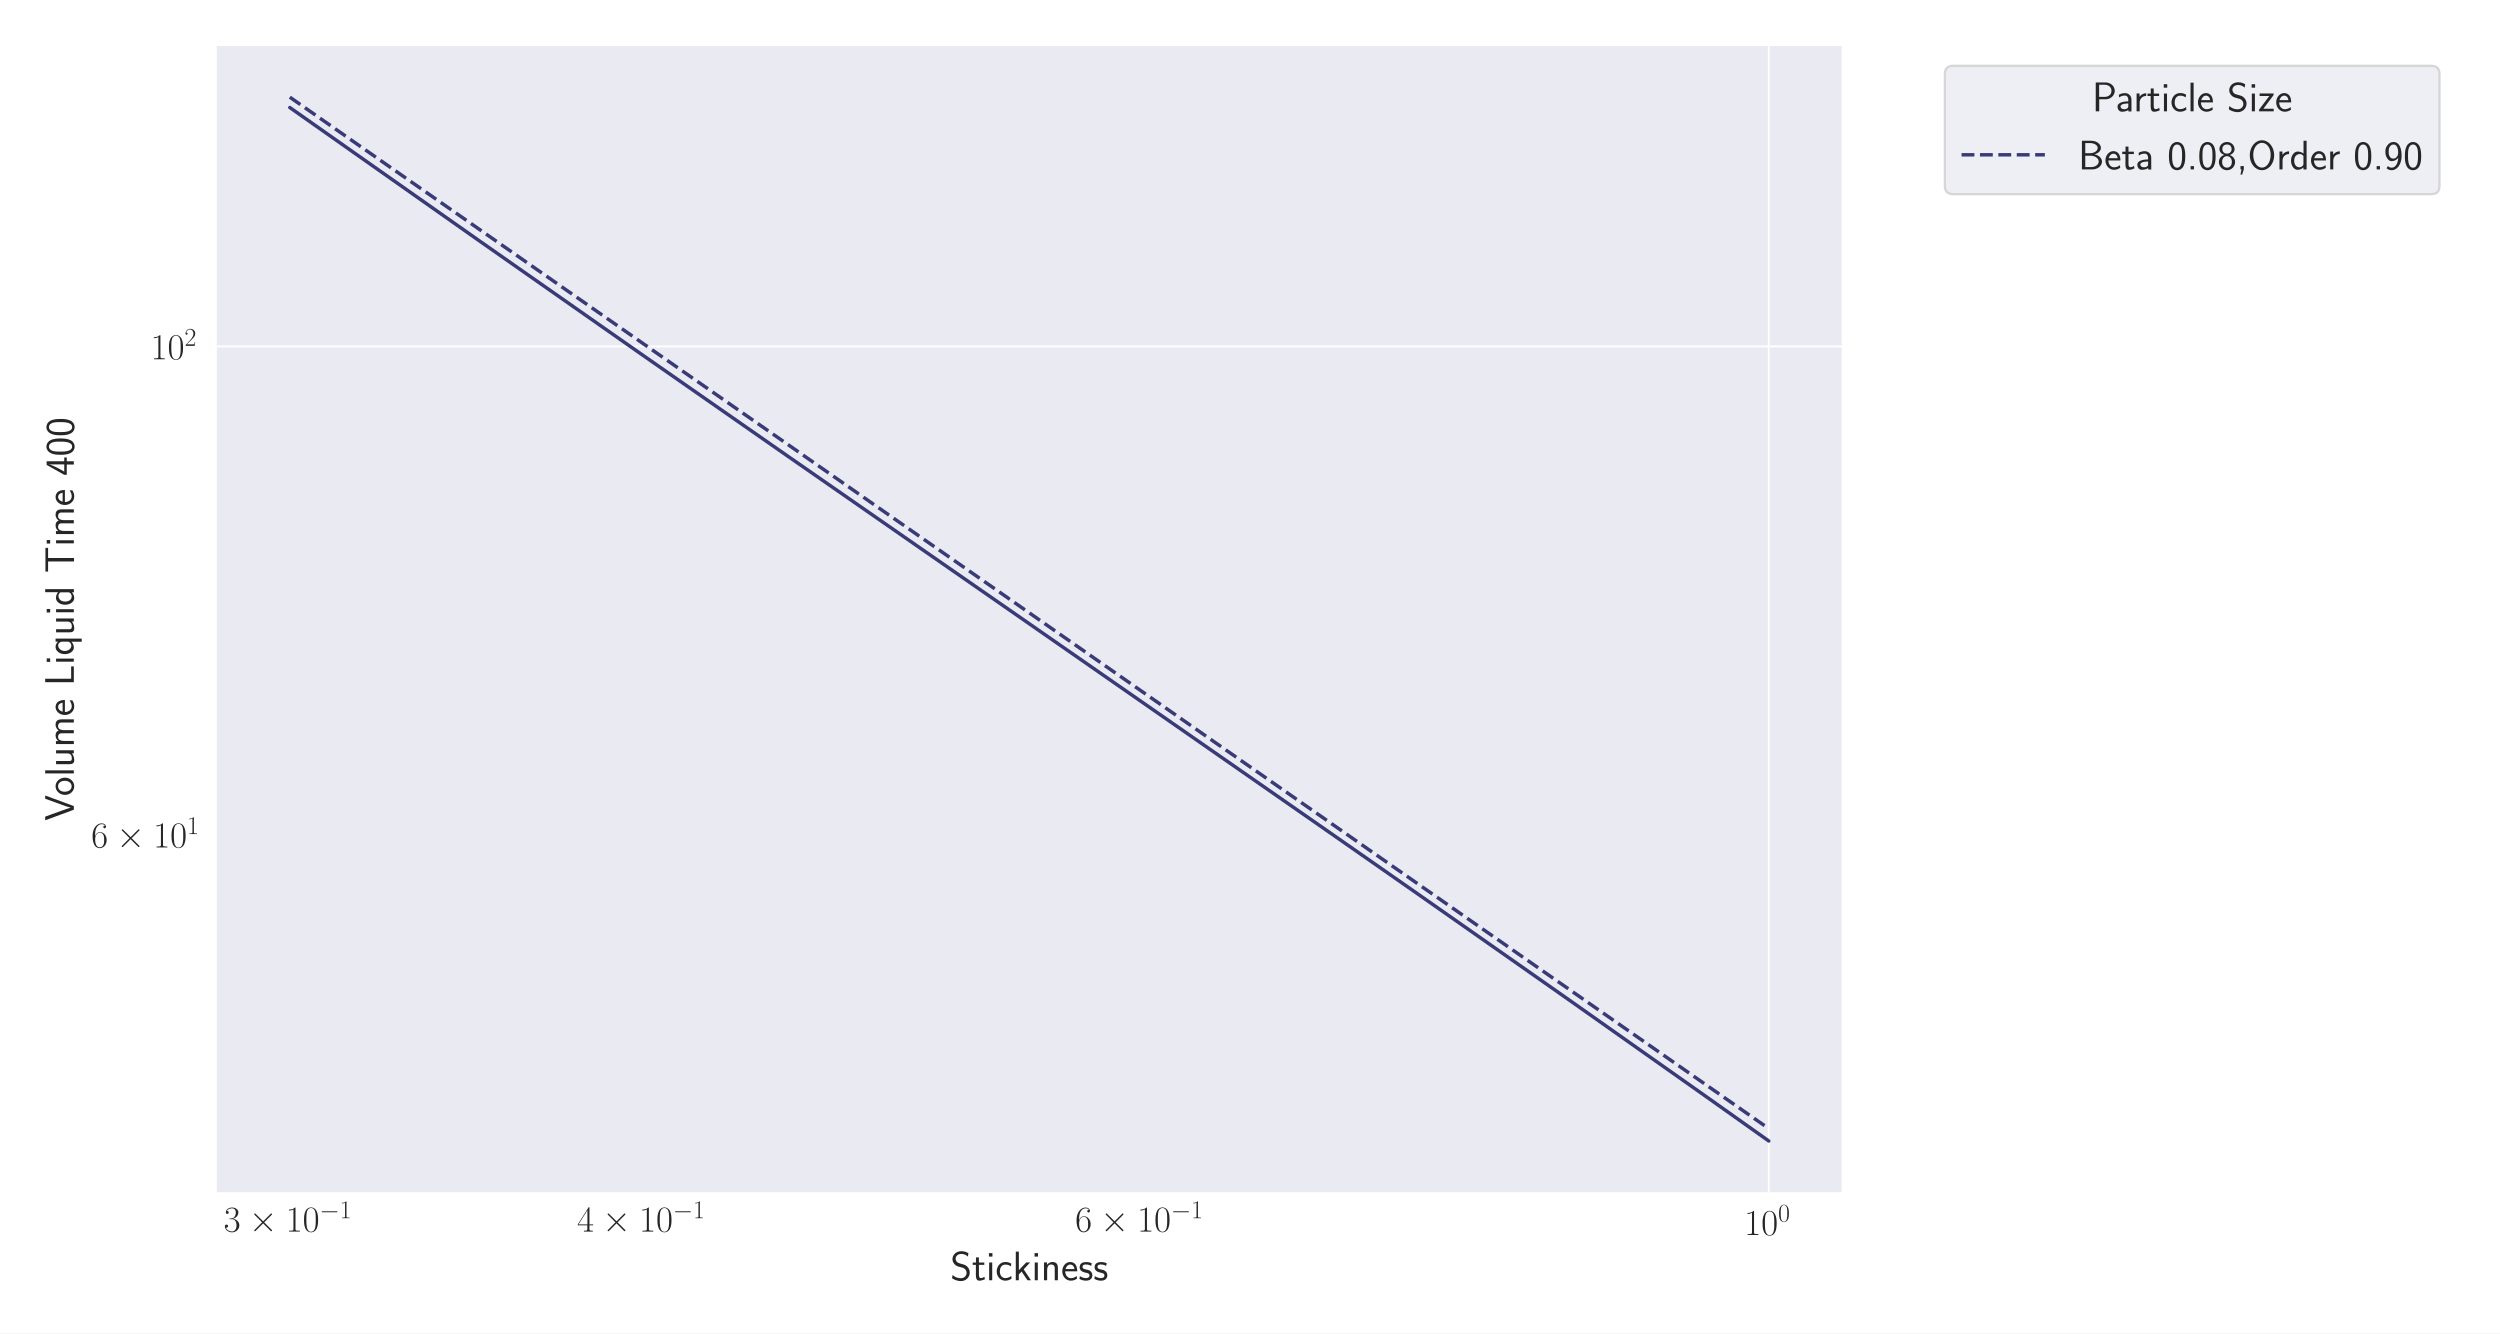
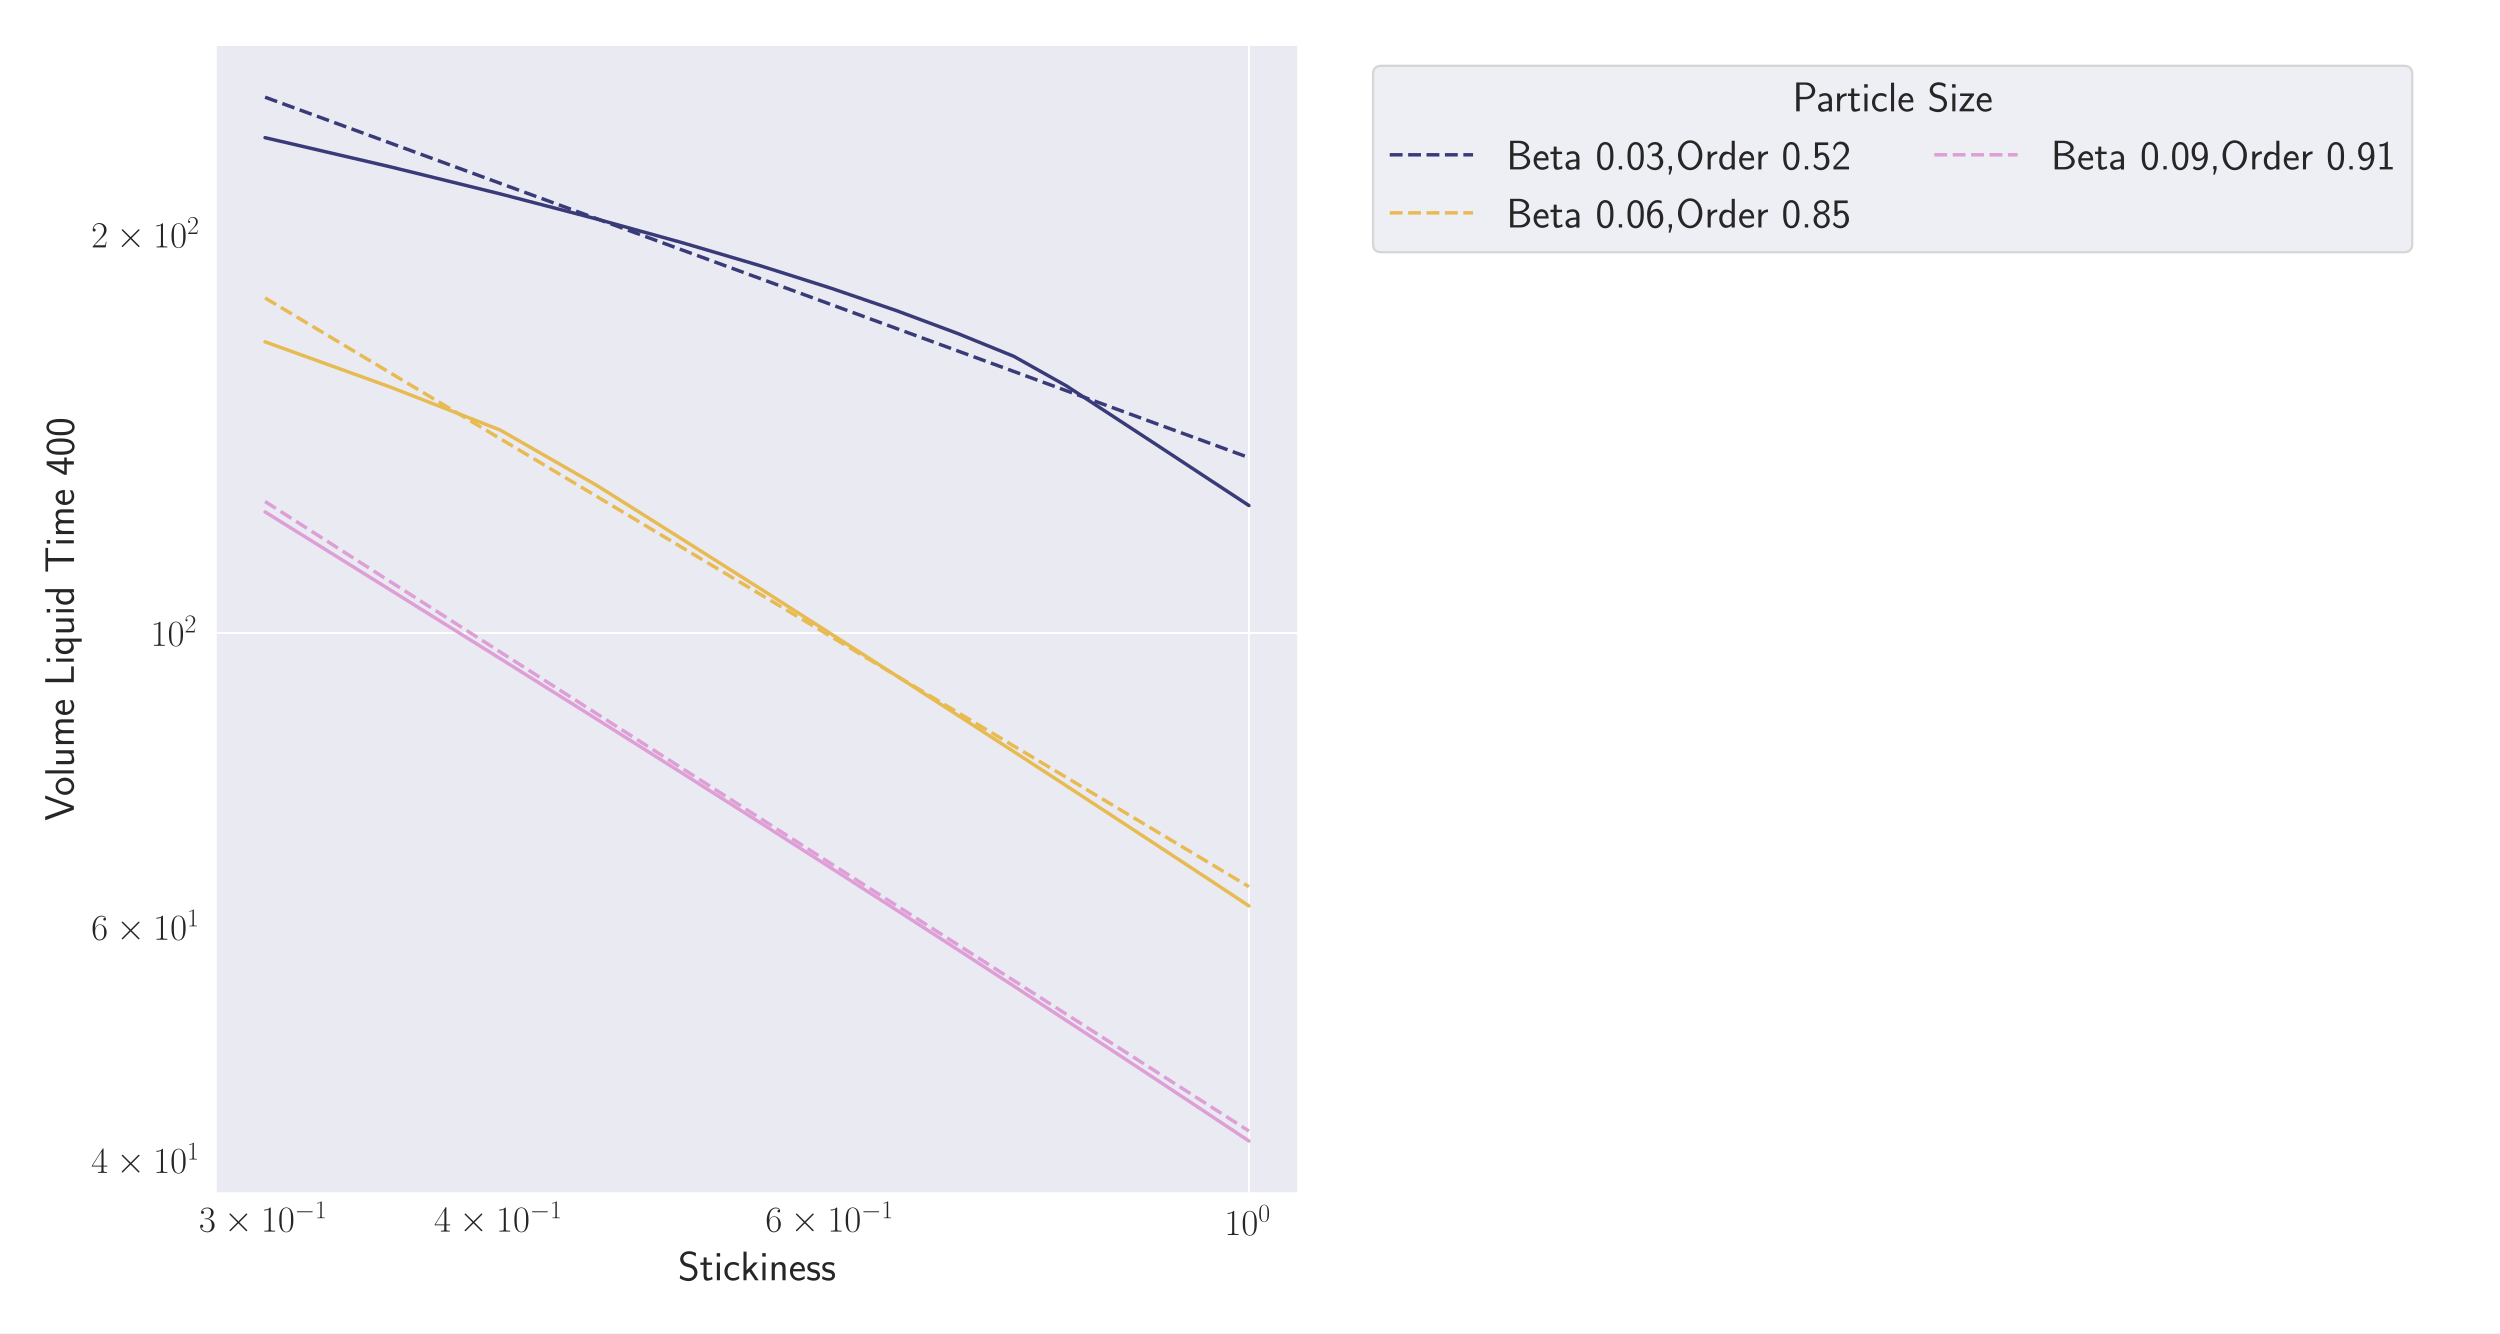
<svg xmlns="http://www.w3.org/2000/svg" xmlns:xlink="http://www.w3.org/1999/xlink" width="1080pt" height="576pt" viewBox="0 0 1080 576" version="1.1">
  <defs>
    <style type="text/css">*{stroke-linejoin: round; stroke-linecap: butt}</style>
  </defs>
  <g id="figure_1">
    <g id="patch_1">
      <path d="M 0 576  L 1080 576  L 1080 0  L 0 0  z " style="fill: #ffffff" />
    </g>
    <g id="axes_1">
      <g id="patch_2">
-         <path d="M 93.255 515.45  L 796.048 515.45  L 796.048 19.44  L 93.255 19.44  z " style="fill: #eaeaf2" />
+         <path d="M 93.255 515.45  L 560.786 515.45  L 560.786 19.44  L 93.255 19.44  z " style="fill: #eaeaf2" />
      </g>
      <g id="matplotlib.axis_1">
        <g id="xtick_1">
          <g id="line2d_1">
-             <path d="M 764.103 515.45  L 764.103 19.44  " clip-path="url(#p95e3725c79)" style="fill: none; stroke: #ffffff; stroke-width: 0.8; stroke-linecap: round" />
+             <path d="M 539.535 515.45  L 539.535 19.44  " clip-path="url(#pb1257627fe)" style="fill: none; stroke: #ffffff; stroke-width: 0.8; stroke-linecap: round" />
          </g>
          <g id="text_1">
-             <g style="fill: #262626" transform="translate(753.5095 533.5192) scale(0.16 -0.16)">
+             <g style="fill: #262626" transform="translate(528.9414 533.5192) scale(0.16 -0.16)">
              <defs>
                <path id="CMR17-31" d="M 1702 4058  C 1702 4192 1696 4192 1606 4192  C 1357 3916 979 3827 621 3827  C 602 3827 570 3827 563 3808  C 557 3795 557 3782 557 3648  C 755 3648 1088 3686 1344 3839  L 1344 461  C 1344 236 1331 160 781 160  L 589 160  L 589 0  C 896 0 1216 0 1523 0  C 1830 0 2150 0 2458 0  L 2458 160  L 2266 160  C 1715 160 1702 230 1702 458  L 1702 4058  z " transform="scale(0.015625)" />
                <path id="CMR17-30" d="M 2688 2025  C 2688 2416 2682 3080 2413 3591  C 2176 4039 1798 4198 1466 4198  C 1158 4198 768 4058 525 3597  C 269 3118 243 2524 243 2025  C 243 1661 250 1106 448 619  C 723 -39 1216 -128 1466 -128  C 1760 -128 2208 -7 2470 600  C 2662 1042 2688 1559 2688 2025  z M 1466 -26  C 1056 -26 813 325 723 812  C 653 1188 653 1738 653 2096  C 653 2588 653 2997 736 3387  C 858 3929 1216 4096 1466 4096  C 1728 4096 2067 3923 2189 3400  C 2272 3036 2278 2607 2278 2096  C 2278 1680 2278 1169 2202 792  C 2067 95 1690 -26 1466 -26  z " transform="scale(0.015625)" />
              </defs>
              <use xlink:href="#CMR17-31" transform="scale(0.996264)" />
              <use xlink:href="#CMR17-30" transform="translate(45.69048 0) scale(0.996264)" />
              <use xlink:href="#CMR17-30" transform="translate(91.38095 36.15364) scale(0.697382)" />
            </g>
          </g>
        </g>
        <g id="xtick_2">
          <g id="text_2">
-             <g style="fill: #262626" transform="translate(96.62401 532.0538) scale(0.16 -0.16)">
+             <g style="fill: #262626" transform="translate(85.93029 532.0538) scale(0.16 -0.16)">
              <defs>
                <path id="CMR17-33" d="M 1414 2157  C 1984 2157 2234 1662 2234 1090  C 2234 320 1824 25 1453 25  C 1114 25 563 194 390 693  C 422 680 454 680 486 680  C 640 680 755 782 755 948  C 755 1133 614 1216 486 1216  C 378 1216 211 1165 211 926  C 211 335 787 -128 1466 -128  C 2176 -128 2720 430 2720 1085  C 2720 1707 2208 2157 1600 2227  C 2086 2328 2554 2756 2554 3329  C 2554 3820 2048 4179 1472 4179  C 890 4179 378 3829 378 3329  C 378 3110 544 3072 627 3072  C 762 3072 877 3155 877 3321  C 877 3486 762 3569 627 3569  C 602 3569 570 3569 544 3557  C 730 3959 1235 4032 1459 4032  C 1683 4032 2106 3925 2106 3320  C 2106 3143 2080 2828 1862 2550  C 1670 2304 1453 2304 1242 2284  C 1210 2284 1062 2269 1037 2269  C 992 2263 966 2257 966 2208  C 966 2163 973 2157 1101 2157  L 1414 2157  z " transform="scale(0.015625)" />
                <path id="CMSY10-2" d="M 2490 1785  L 1210 3059  C 1133 3136 1120 3148 1069 3148  C 1005 3148 941 3091 941 3020  C 941 2976 954 2963 1024 2892  L 2304 1606  L 1024 320  C 954 249 941 236 941 192  C 941 121 1005 64 1069 64  C 1120 64 1133 76 1210 153  L 2483 1427  L 3808 102  C 3821 96 3866 64 3904 64  C 3981 64 4032 121 4032 192  C 4032 204 4032 230 4013 262  C 4006 275 2989 1280 2669 1606  L 3840 2777  C 3872 2816 3968 2899 4000 2937  C 4006 2950 4032 2976 4032 3020  C 4032 3091 3981 3148 3904 3148  C 3853 3148 3827 3123 3757 3052  L 2490 1785  z " transform="scale(0.015625)" />
                <path id="CMSY10-0" d="M 4218 1472  C 4326 1472 4442 1472 4442 1600  C 4442 1728 4326 1728 4218 1728  L 755 1728  C 646 1728 531 1728 531 1600  C 531 1472 646 1472 755 1472  L 4218 1472  z " transform="scale(0.015625)" />
              </defs>
              <use xlink:href="#CMR17-33" transform="scale(0.996264)" />
              <use xlink:href="#CMSY10-2" transform="translate(67.82968 0) scale(0.996264)" />
              <use xlink:href="#CMR17-31" transform="translate(167.4564 0) scale(0.996264)" />
              <use xlink:href="#CMR17-30" transform="translate(213.1468 0) scale(0.996264)" />
              <use xlink:href="#CMSY10-0" transform="translate(258.8373 36.15364) scale(0.697382)" />
              <use xlink:href="#CMR17-31" transform="translate(313.0783 36.15364) scale(0.697382)" />
            </g>
          </g>
        </g>
        <g id="xtick_3">
          <g id="text_3">
-             <g style="fill: #262626" transform="translate(249.286 532.0538) scale(0.16 -0.16)">
+             <g style="fill: #262626" transform="translate(187.4883 532.0538) scale(0.16 -0.16)">
              <defs>
                <path id="CMR17-34" d="M 2150 4122  C 2150 4256 2144 4256 2029 4256  L 128 1254  L 128 1088  L 1779 1088  L 1779 457  C 1779 224 1766 160 1318 160  L 1197 160  L 1197 0  C 1402 0 1747 0 1965 0  C 2182 0 2528 0 2733 0  L 2733 160  L 2611 160  C 2163 160 2150 224 2150 457  L 2150 1088  L 2803 1088  L 2803 1254  L 2150 1254  L 2150 4122  z M 1798 3703  L 1798 1254  L 256 1254  L 1798 3703  z " transform="scale(0.015625)" />
              </defs>
              <use xlink:href="#CMR17-34" transform="scale(0.996264)" />
              <use xlink:href="#CMSY10-2" transform="translate(67.82968 0) scale(0.996264)" />
              <use xlink:href="#CMR17-31" transform="translate(167.4564 0) scale(0.996264)" />
              <use xlink:href="#CMR17-30" transform="translate(213.1468 0) scale(0.996264)" />
              <use xlink:href="#CMSY10-0" transform="translate(258.8373 36.15364) scale(0.697382)" />
              <use xlink:href="#CMR17-31" transform="translate(313.0783 36.15364) scale(0.697382)" />
            </g>
          </g>
        </g>
        <g id="xtick_4" />
        <g id="xtick_5">
          <g id="text_4">
-             <g style="fill: #262626" transform="translate(464.4511 532.0538) scale(0.16 -0.16)">
+             <g style="fill: #262626" transform="translate(330.6263 532.0538) scale(0.16 -0.16)">
              <defs>
                <path id="CMR17-36" d="M 678 2176  C 678 3690 1395 4032 1811 4032  C 1946 4032 2272 4009 2400 3776  C 2298 3776 2106 3776 2106 3553  C 2106 3381 2246 3323 2336 3323  C 2394 3323 2566 3348 2566 3560  C 2566 3954 2246 4179 1805 4179  C 1043 4179 243 3390 243 1984  C 243 253 966 -128 1478 -128  C 2099 -128 2688 427 2688 1283  C 2688 2081 2170 2662 1517 2662  C 1126 2662 838 2407 678 1960  L 678 2176  z M 1478 25  C 691 25 691 1200 691 1436  C 691 1896 909 2560 1504 2560  C 1613 2560 1926 2560 2138 2120  C 2253 1870 2253 1609 2253 1289  C 2253 944 2253 690 2118 434  C 1978 171 1773 25 1478 25  z " transform="scale(0.015625)" />
              </defs>
              <use xlink:href="#CMR17-36" transform="scale(0.996264)" />
              <use xlink:href="#CMSY10-2" transform="translate(67.82968 0) scale(0.996264)" />
              <use xlink:href="#CMR17-31" transform="translate(167.4564 0) scale(0.996264)" />
              <use xlink:href="#CMR17-30" transform="translate(213.1468 0) scale(0.996264)" />
              <use xlink:href="#CMSY10-0" transform="translate(258.8373 36.15364) scale(0.697382)" />
              <use xlink:href="#CMR17-31" transform="translate(313.0783 36.15364) scale(0.697382)" />
            </g>
          </g>
        </g>
        <g id="xtick_6" />
        <g id="xtick_7" />
        <g id="xtick_8" />
        <g id="text_5">
-           <g style="fill: #262626" transform="translate(410.5277 553.0719) scale(0.18 -0.18)">
+           <g style="fill: #262626" transform="translate(292.8968 553.0719) scale(0.18 -0.18)">
            <defs>
              <path id="CMSS17-53" d="M 2797 4169  C 2515 4334 2208 4480 1690 4480  C 864 4480 333 3879 333 3266  C 333 3025 403 2753 653 2475  C 902 2196 1184 2121 1542 2033  C 1690 1994 1939 1924 1984 1906  C 2342 1767 2515 1444 2515 1140  C 2515 742 2202 318 1645 318  C 1453 318 890 318 358 819  L 269 318  C 794 -64 1363 -128 1651 -128  C 2438 -128 3002 488 3002 1186  C 3002 1440 2925 1763 2656 2061  C 2394 2347 2163 2410 1638 2549  C 1338 2626 1146 2677 986 2873  C 877 3013 819 3146 819 3317  C 819 3673 1126 4060 1690 4060  C 1971 4060 2336 4002 2707 3660  L 2797 4169  z " transform="scale(0.015625)" />
              <path id="CMSS17-74" d="M 1069 2368  L 1901 2368  L 1901 2737  L 1069 2737  L 1069 3520  L 614 3520  L 614 2737  L 109 2737  L 109 2368  L 602 2368  L 602 749  C 602 384 685 -64 1107 -64  C 1427 -64 1722 25 2003 172  L 1901 548  C 1747 414 1562 337 1363 337  C 1082 337 1069 696 1069 856  L 1069 2368  z " transform="scale(0.015625)" />
              <path id="CMSS17-69" d="M 979 4183  L 442 4183  L 442 3648  L 979 3648  L 979 4183  z M 947 2739  L 474 2739  L 474 0  L 947 0  L 947 2739  z " transform="scale(0.015625)" />
              <path id="CMSS17-63" d="M 2464 2541  C 2464 2585 2170 2714 2093 2739  C 1882 2816 1613 2816 1542 2816  C 710 2816 211 2093 211 1363  C 211 595 768 -64 1517 -64  C 1946 -64 2253 76 2502 242  L 2464 664  C 2189 453 1869 337 1523 337  C 1024 337 698 774 698 1369  C 698 1831 909 2414 1549 2414  C 1901 2414 2099 2343 2394 2145  L 2464 2541  z " transform="scale(0.015625)" />
              <path id="CMSS17-6b" d="M 1696 1688  L 2688 2739  L 2074 2739  L 954 1554  L 954 4416  L 480 4416  L 480 0  L 947 0  L 947 892  L 1376 1344  L 2278 0  L 2822 0  L 1696 1688  z " transform="scale(0.015625)" />
              <path id="CMSS17-6e" d="M 2618 1877  C 2618 2283 2522 2816 1798 2816  C 1389 2816 1120 2606 941 2389  L 941 2758  L 474 2758  L 474 0  L 960 0  L 960 1559  C 960 1964 1114 2428 1549 2428  C 2112 2428 2131 2048 2131 1829  L 2131 0  L 2618 0  L 2618 1877  z " transform="scale(0.015625)" />
              <path id="CMSS17-65" d="M 2502 1377  C 2502 1590 2490 2003 2285 2345  C 2061 2713 1696 2816 1421 2816  C 755 2816 192 2188 192 1375  C 192 582 774 -64 1510 -64  C 1798 -64 2150 19 2470 248  C 2470 274 2458 414 2451 420  C 2451 433 2432 630 2432 656  C 2125 407 1773 325 1517 325  C 1107 325 666 667 646 1377  L 2502 1377  z M 698 1728  C 781 2084 1062 2421 1421 2421  C 1517 2421 1965 2421 2080 1728  L 698 1728  z " transform="scale(0.015625)" />
              <path id="CMSS17-73" d="M 2061 2627  C 1683 2807 1389 2807 1197 2807  C 742 2807 198 2648 198 2003  C 198 1359 902 1218 1094 1179  C 1389 1122 1715 1058 1715 740  C 1715 337 1254 337 1171 337  C 915 337 563 407 243 638  L 166 210  C 531 0 883 -64 1178 -64  C 1965 -64 2163 416 2163 781  C 2163 1094 1984 1305 1862 1401  C 1651 1568 1574 1587 1050 1696  C 960 1709 646 1779 646 2066  C 646 2432 1050 2432 1139 2432  C 1555 2432 1811 2303 1984 2208  L 2061 2627  z " transform="scale(0.015625)" />
            </defs>
            <use xlink:href="#CMSS17-53" transform="scale(0.996264)" />
            <use xlink:href="#CMSS17-74" transform="translate(52.04852 0) scale(0.996264)" />
            <use xlink:href="#CMSS17-69" transform="translate(85.88008 0) scale(0.996264)" />
            <use xlink:href="#CMSS17-63" transform="translate(108.0608 0) scale(0.996264)" />
            <use xlink:href="#CMSS17-6b" transform="translate(149.6996 0) scale(0.996264)" />
            <use xlink:href="#CMSS17-69" transform="translate(195.3021 0) scale(0.996264)" />
            <use xlink:href="#CMSS17-6e" transform="translate(217.4828 0) scale(0.996264)" />
            <use xlink:href="#CMSS17-65" transform="translate(265.6878 0) scale(0.996264)" />
            <use xlink:href="#CMSS17-73" transform="translate(307.3266 0) scale(0.996264)" />
            <use xlink:href="#CMSS17-73" transform="translate(343.2401 0) scale(0.996264)" />
          </g>
        </g>
      </g>
      <g id="matplotlib.axis_2">
        <g id="ytick_1">
          <g id="line2d_2">
-             <path d="M 93.255 149.655  L 796.048 149.655  " clip-path="url(#p95e3725c79)" style="fill: none; stroke: #ffffff; stroke-width: 0.8; stroke-linecap: round" />
+             <path d="M 93.255 273.46  L 560.786 273.46  " clip-path="url(#pb1257627fe)" style="fill: none; stroke: #ffffff; stroke-width: 0.8; stroke-linecap: round" />
          </g>
          <g id="text_6">
-             <g style="fill: #262626" transform="translate(65.06786 155.1901) scale(0.16 -0.16)">
+             <g style="fill: #262626" transform="translate(65.06786 278.9947) scale(0.16 -0.16)">
              <defs>
                <path id="CMR17-32" d="M 2669 989  L 2554 989  C 2490 536 2438 459 2413 420  C 2381 369 1920 369 1830 369  L 602 369  C 832 619 1280 1072 1824 1597  C 2214 1967 2669 2402 2669 3035  C 2669 3790 2067 4224 1395 4224  C 691 4224 262 3604 262 3030  C 262 2780 448 2748 525 2748  C 589 2748 781 2787 781 3010  C 781 3207 614 3264 525 3264  C 486 3264 448 3258 422 3245  C 544 3790 915 4058 1306 4058  C 1862 4058 2227 3617 2227 3035  C 2227 2479 1901 2000 1536 1584  L 262 146  L 262 0  L 2515 0  L 2669 989  z " transform="scale(0.015625)" />
              </defs>
              <use xlink:href="#CMR17-31" transform="scale(0.996264)" />
              <use xlink:href="#CMR17-30" transform="translate(45.69048 0) scale(0.996264)" />
              <use xlink:href="#CMR17-32" transform="translate(91.38095 36.15364) scale(0.697382)" />
            </g>
          </g>
        </g>
-         <g id="ytick_2" />
-         <g id="ytick_3">
+         <g id="ytick_2">
          <g id="text_7">
-             <g style="fill: #262626" transform="translate(39.38136 366.0911) scale(0.16 -0.16)">
+             <g style="fill: #262626" transform="translate(39.38136 506.6884) scale(0.16 -0.16)">
+               <use xlink:href="#CMR17-34" transform="scale(0.996264)" />
+               <use xlink:href="#CMSY10-2" transform="translate(67.82968 0) scale(0.996264)" />
+               <use xlink:href="#CMR17-31" transform="translate(167.4564 0) scale(0.996264)" />
+               <use xlink:href="#CMR17-30" transform="translate(213.1468 0) scale(0.996264)" />
+               <use xlink:href="#CMR17-31" transform="translate(258.8373 36.15364) scale(0.697382)" />
+             </g>
+           </g>
+         </g>
+         <g id="ytick_3" />
+         <g id="ytick_4">
+           <g id="text_8">
+             <g style="fill: #262626" transform="translate(39.38136 405.9621) scale(0.16 -0.16)">
              <use xlink:href="#CMR17-36" transform="scale(0.996264)" />
              <use xlink:href="#CMSY10-2" transform="translate(67.82968 0) scale(0.996264)" />
              <use xlink:href="#CMR17-31" transform="translate(167.4564 0) scale(0.996264)" />
              <use xlink:href="#CMR17-30" transform="translate(213.1468 0) scale(0.996264)" />
              <use xlink:href="#CMR17-31" transform="translate(258.8373 36.15364) scale(0.697382)" />
            </g>
          </g>
        </g>
-         <g id="ytick_4" />
        <g id="ytick_5" />
        <g id="ytick_6" />
-         <g id="text_8">
+         <g id="ytick_7" />
+         <g id="ytick_8">
+           <g id="text_9">
+             <g style="fill: #262626" transform="translate(39.38136 106.8693) scale(0.16 -0.16)">
+               <use xlink:href="#CMR17-32" transform="scale(0.996264)" />
+               <use xlink:href="#CMSY10-2" transform="translate(67.82968 0) scale(0.996264)" />
+               <use xlink:href="#CMR17-31" transform="translate(167.4564 0) scale(0.996264)" />
+               <use xlink:href="#CMR17-30" transform="translate(213.1468 0) scale(0.996264)" />
+               <use xlink:href="#CMR17-32" transform="translate(258.8373 36.15364) scale(0.697382)" />
+             </g>
+           </g>
+         </g>
+         <g id="text_10">
          <g style="fill: #262626" transform="translate(31.8933 354.6064) rotate(-90) scale(0.18 -0.18)">
            <defs>
              <path id="CMSS17-56" d="M 3910 4416  L 3411 4416  L 2304 1362  C 2272 1273 2074 688 2035 484  L 2029 484  C 1978 726 1773 1292 1664 1604  L 922 3672  L 646 4416  L 83 4416  L 1715 0  L 2278 0  L 3910 4416  z " transform="scale(0.015625)" />
              <path id="CMSS17-6f" d="M 2829 1356  C 2829 2176 2221 2816 1504 2816  C 768 2816 173 2157 173 1356  C 173 544 787 -64 1498 -64  C 2227 -64 2829 563 2829 1356  z M 1504 337  C 1050 337 659 709 659 1408  C 659 2151 1114 2427 1498 2427  C 1914 2427 2342 2126 2342 1408  C 2342 683 1926 337 1504 337  z " transform="scale(0.015625)" />
              <path id="CMSS17-6c" d="M 947 4416  L 474 4416  L 474 0  L 947 0  L 947 4416  z " transform="scale(0.015625)" />
              <path id="CMSS17-75" d="M 2618 2739  L 2131 2739  L 2131 972  C 2131 498 1786 306 1421 306  C 998 306 960 447 960 709  L 960 2739  L 474 2739  L 474 678  C 474 179 646 -64 1088 -64  C 1306 -64 1798 -13 2144 306  L 2144 0  L 2618 0  L 2618 2739  z " transform="scale(0.015625)" />
              <path id="CMSS17-6d" d="M 4288 1877  C 4288 2308 4179 2816 3462 2816  C 2982 2816 2694 2516 2566 2331  C 2451 2670 2182 2816 1798 2816  C 1363 2816 1088 2568 941 2389  L 941 2758  L 474 2758  L 474 0  L 960 0  L 960 1559  C 960 1939 1101 2428 1555 2428  C 2138 2428 2138 2016 2138 1829  L 2138 0  L 2624 0  L 2624 1559  C 2624 1939 2765 2428 3219 2428  C 3802 2428 3802 2016 3802 1829  L 3802 0  L 4288 0  L 4288 1877  z " transform="scale(0.015625)" />
              <path id="CMSS17-4c" d="M 1670 414  C 1594 414 1517 414 1440 414  L 1101 414  L 1101 4416  L 563 4416  L 563 0  L 3002 0  L 3002 414  L 1670 414  z " transform="scale(0.015625)" />
              <path id="CMSS17-71" d="M 2611 2816  L 2138 2816  L 2138 2428  C 2112 2460 1818 2816 1318 2816  C 736 2816 211 2228 211 1399  C 211 633 653 -5 1229 -5  C 1498 -5 1837 91 2125 365  L 2125 -1216  L 2611 -1216  L 2611 2816  z M 2138 914  C 2138 832 2138 718 1939 554  C 1888 510 1747 384 1504 384  C 1050 384 698 850 698 1399  C 698 2011 1126 2415 1562 2415  C 1926 2415 2138 2061 2138 1797  L 2138 914  z " transform="scale(0.015625)" />
              <path id="CMSS17-64" d="M 2611 4416  L 2138 4416  L 2138 2438  C 1939 2603 1613 2756 1254 2756  C 672 2756 211 2131 211 1347  C 211 562 666 -64 1235 -64  C 1677 -64 1971 172 2125 306  L 2125 -13  L 2611 -13  L 2611 4416  z M 2125 836  C 2125 747 2125 653 1926 482  C 1798 375 1645 325 1498 325  C 1152 325 698 576 698 1340  C 698 2134 1210 2368 1562 2368  C 1798 2368 1990 2254 2125 2065  L 2125 836  z " transform="scale(0.015625)" />
              <path id="CMSS17-54" d="M 2317 3968  L 2848 3968  C 2925 3968 3002 3968 3078 3968  L 3878 3968  L 3878 4376  L 218 4376  L 218 3968  L 1018 3968  C 1094 3968 1171 3968 1248 3968  L 1779 3968  L 1779 -32  L 2317 -32  L 2317 3968  z " transform="scale(0.015625)" />
              <path id="CMSS17-34" d="M 2253 1088  L 2835 1088  L 2835 1477  L 2253 1477  L 2253 4192  L 1690 4192  L 166 1477  L 166 1088  L 1747 1088  L 1747 0  L 2253 0  L 2253 1088  z M 659 1477  C 1030 2127 1766 3439 1766 3885  L 1766 1477  L 659 1477  z " transform="scale(0.015625)" />
              <path id="CMSS17-30" d="M 2758 2044  C 2758 2405 2752 3077 2490 3596  C 2227 4096 1805 4229 1504 4229  C 1069 4229 698 3975 506 3570  C 301 3146 243 2709 243 2044  C 243 1589 262 1031 493 543  C 755 5 1197 -128 1498 -128  C 1894 -128 2278 81 2496 518  C 2720 974 2758 1474 2758 2044  z M 1498 261  C 1011 261 864 811 819 995  C 742 1310 730 1614 730 2114  C 730 2506 730 2948 851 3297  C 998 3701 1254 3840 1498 3840  C 1971 3840 2125 3372 2176 3208  C 2272 2873 2272 2481 2272 2114  C 2272 1526 2272 261 1498 261  z " transform="scale(0.015625)" />
            </defs>
            <use xlink:href="#CMSS17-56" transform="scale(0.996264)" />
            <use xlink:href="#CMSS17-6f" transform="translate(59.6154 0) scale(0.996264)" />
            <use xlink:href="#CMSS17-6c" transform="translate(106.459 0) scale(0.996264)" />
            <use xlink:href="#CMSS17-75" transform="translate(128.6397 0) scale(0.996264)" />
            <use xlink:href="#CMSS17-6d" transform="translate(176.8447 0) scale(0.996264)" />
            <use xlink:href="#CMSS17-65" transform="translate(251.0739 0) scale(0.996264)" />
            <use xlink:href="#CMSS17-4c" transform="translate(323.9419 0) scale(0.996264)" />
            <use xlink:href="#CMSS17-69" transform="translate(374.629 0) scale(0.996264)" />
            <use xlink:href="#CMSS17-71" transform="translate(396.8097 0) scale(0.996264)" />
            <use xlink:href="#CMSS17-75" transform="translate(445.0147 0) scale(0.996264)" />
            <use xlink:href="#CMSS17-69" transform="translate(493.2196 0) scale(0.996264)" />
            <use xlink:href="#CMSS17-64" transform="translate(515.4003 0) scale(0.996264)" />
            <use xlink:href="#CMSS17-54" transform="translate(594.8344 0) scale(0.996264)" />
            <use xlink:href="#CMSS17-69" transform="translate(658.6538 0) scale(0.996264)" />
            <use xlink:href="#CMSS17-6d" transform="translate(680.8346 0) scale(0.996264)" />
            <use xlink:href="#CMSS17-65" transform="translate(755.0638 0) scale(0.996264)" />
            <use xlink:href="#CMSS17-34" transform="translate(827.9317 0) scale(0.996264)" />
            <use xlink:href="#CMSS17-30" transform="translate(874.7754 0) scale(0.996264)" />
            <use xlink:href="#CMSS17-30" transform="translate(921.619 0) scale(0.996264)" />
          </g>
        </g>
      </g>
      <g id="line2d_3">
-         <path d="M 125.2 46.461  L 207.002 103.994  L 277.862 153.571  L 340.365 197.099  L 396.276 235.898  L 446.853 270.998  L 493.027 303.067  L 535.503 332.59  L 574.829 359.93  L 611.441 385.454  L 645.689 409.438  L 677.86 431.99  L 708.192 453.381  L 736.884 473.609  L 764.103 492.904  " clip-path="url(#p95e3725c79)" style="fill: none; stroke: #393b79; stroke-width: 1.5; stroke-linecap: round" />
+         <path d="M 114.506 59.475  L 168.925 72.148  L 216.064 83.757  L 257.644 94.583  L 294.839 104.872  L 328.485 114.81  L 359.202 124.573  L 387.459 134.268  L 413.621 144.031  L 437.977 153.941  L 460.76 166.746  L 482.162 180.712  L 502.34 193.929  L 521.427 206.494  L 539.535 218.392  " clip-path="url(#pb1257627fe)" style="fill: none; stroke: #393b79; stroke-width: 1.5; stroke-linecap: round" />
      </g>
      <g id="line2d_4">
-         <path d="M 125.2 41.986  L 207.002 99.033  L 277.862 148.449  L 340.365 192.038  L 396.276 231.029  L 446.853 266.3  L 493.027 298.501  L 535.503 328.123  L 574.829 355.548  L 611.441 381.08  L 645.689 404.964  L 677.86 427.4  L 708.192 448.553  L 736.884 468.562  L 764.103 487.544  " clip-path="url(#p95e3725c79)" style="fill: none; stroke-dasharray: 5.55,2.4; stroke-dashoffset: 0; stroke: #393b79; stroke-width: 1.5" />
+         <path d="M 114.506 41.986  L 168.925 61.92  L 216.064 79.188  L 257.644 94.42  L 294.839 108.045  L 328.485 120.37  L 359.202 131.622  L 387.459 141.973  L 413.621 151.556  L 437.977 160.478  L 460.76 168.824  L 482.162 176.664  L 502.34 184.056  L 521.427 191.047  L 539.535 197.681  " clip-path="url(#pb1257627fe)" style="fill: none; stroke-dasharray: 5.55,2.4; stroke-dashoffset: 0; stroke: #393b79; stroke-width: 1.5" />
+       </g>
+       <g id="line2d_5">
+         <path d="M 114.506 147.67  L 168.925 167.33  L 216.064 185.762  L 257.644 209.595  L 294.839 233.022  L 328.485 254.337  L 359.202 273.956  L 387.459 292.066  L 413.621 308.915  L 437.977 324.704  L 460.76 339.542  L 482.162 353.548  L 502.34 366.815  L 521.427 379.366  L 539.535 391.356  " clip-path="url(#pb1257627fe)" style="fill: none; stroke: #e7ba52; stroke-width: 1.5; stroke-linecap: round" />
+       </g>
+       <g id="line2d_6">
+         <path d="M 114.506 128.717  L 168.925 161.28  L 216.064 189.488  L 257.644 214.369  L 294.839 236.625  L 328.485 256.759  L 359.202 275.139  L 387.459 292.048  L 413.621 307.703  L 437.977 322.277  L 460.76 335.91  L 482.162 348.717  L 502.34 360.791  L 521.427 372.212  L 539.535 383.048  " clip-path="url(#pb1257627fe)" style="fill: none; stroke-dasharray: 5.55,2.4; stroke-dashoffset: 0; stroke: #e7ba52; stroke-width: 1.5" />
+       </g>
+       <g id="line2d_7">
+         <path d="M 114.506 221.144  L 168.925 255.052  L 216.064 284.494  L 257.644 310.588  L 294.839 334.091  L 328.485 355.466  L 359.202 375.095  L 387.459 393.258  L 413.621 410.169  L 437.977 425.999  L 460.76 440.935  L 482.162 454.935  L 502.34 468.236  L 521.427 480.886  L 539.535 492.904  " clip-path="url(#pb1257627fe)" style="fill: none; stroke: #de9ed6; stroke-width: 1.5; stroke-linecap: round" />
+       </g>
+       <g id="line2d_8">
+         <path d="M 114.506 216.648  L 168.925 251.469  L 216.064 281.632  L 257.644 308.238  L 294.839 332.038  L 328.485 353.567  L 359.202 373.222  L 387.459 391.303  L 413.621 408.043  L 437.977 423.628  L 460.76 438.207  L 482.162 451.901  L 502.34 464.813  L 521.427 477.026  L 539.535 488.612  " clip-path="url(#pb1257627fe)" style="fill: none; stroke-dasharray: 5.55,2.4; stroke-dashoffset: 0; stroke: #de9ed6; stroke-width: 1.5" />
      </g>
      <g id="patch_3">
        <path d="M 93.255 515.45  L 93.255 19.44  " style="fill: none; stroke: #ffffff; stroke-width: 0.8; stroke-linejoin: miter; stroke-linecap: square" />
      </g>
      <g id="patch_4">
-         <path d="M 796.048 515.45  L 796.048 19.44  " style="fill: none; stroke: #ffffff; stroke-width: 0.8; stroke-linejoin: miter; stroke-linecap: square" />
+         <path d="M 560.786 515.45  L 560.786 19.44  " style="fill: none; stroke: #ffffff; stroke-width: 0.8; stroke-linejoin: miter; stroke-linecap: square" />
      </g>
      <g id="patch_5">
-         <path d="M 93.255 515.45  L 796.048 515.45  " style="fill: none; stroke: #ffffff; stroke-width: 0.8; stroke-linejoin: miter; stroke-linecap: square" />
+         <path d="M 93.255 515.45  L 560.786 515.45  " style="fill: none; stroke: #ffffff; stroke-width: 0.8; stroke-linejoin: miter; stroke-linecap: square" />
      </g>
      <g id="patch_6">
-         <path d="M 93.255 19.44  L 796.048 19.44  " style="fill: none; stroke: #ffffff; stroke-width: 0.8; stroke-linejoin: miter; stroke-linecap: square" />
+         <path d="M 93.255 19.44  L 560.786 19.44  " style="fill: none; stroke: #ffffff; stroke-width: 0.8; stroke-linejoin: miter; stroke-linecap: square" />
      </g>
      <g id="legend_1">
        <g id="patch_7">
-           <path d="M 843.788 83.869  L 1050.25 83.869  Q 1053.85 83.869 1053.85 80.269  L 1053.85 32.04  Q 1053.85 28.44 1050.25 28.44  L 843.788 28.44  Q 840.188 28.44 840.188 32.04  L 840.188 80.269  Q 840.188 83.869 843.788 83.869  z " style="fill: #eaeaf2; opacity: 0.8; stroke: #cccccc; stroke-linejoin: miter" />
-         </g>
-         <g id="text_9">
-           <g style="fill: #262626" transform="translate(903.7641 48.0933) scale(0.18 -0.18)">
+           <path d="M 596.763 108.957  L 1038.487 108.957  Q 1042.087 108.957 1042.087 105.357  L 1042.087 32.04  Q 1042.087 28.44 1038.487 28.44  L 596.763 28.44  Q 593.163 28.44 593.163 32.04  L 593.163 105.357  Q 593.163 108.957 596.763 108.957  z " style="fill: #eaeaf2; opacity: 0.8; stroke: #cccccc; stroke-linejoin: miter" />
+         </g>
+         <g id="text_11">
+           <g style="fill: #262626" transform="translate(774.3701 48.0933) scale(0.18 -0.18)">
            <defs>
              <path id="CMSS17-50" d="M 2106 1856  C 2874 1856 3501 2453 3501 3158  C 3501 3850 2899 4453 2067 4453  L 570 4453  L 570 0  L 1107 0  L 1107 1856  L 2106 1856  z M 1926 4096  C 2669 4096 2995 3627 2995 3157  C 2995 2720 2694 2226 1926 2226  L 1094 2226  L 1094 4096  L 1926 4096  z " transform="scale(0.015625)" />
              <path id="CMSS17-61" d="M 2406 1791  C 2406 2392 1978 2808 1402 2808  C 1120 2808 813 2757 461 2553  L 499 2135  C 659 2248 934 2432 1395 2432  C 1722 2432 1920 2180 1920 1782  L 1920 1536  C 896 1536 256 1238 256 726  C 256 461 416 -64 947 -64  C 1043 -64 1562 -64 1933 217  L 1933 -19  L 2406 -19  L 2406 1791  z M 1920 816  C 1920 701 1920 548 1728 434  C 1562 325 1350 325 1261 325  C 941 325 723 511 723 744  C 723 1211 1722 1211 1920 1211  L 1920 816  z " transform="scale(0.015625)" />
              <path id="CMSS17-72" d="M 954 1363  C 954 1965 1395 2368 1958 2368  L 1958 2789  C 1549 2789 1165 2585 934 2253  L 934 2758  L 480 2758  L 480 0  L 954 0  L 954 1363  z " transform="scale(0.015625)" />
              <path id="CMSS17-7a" d="M 2400 2502  L 2400 2750  L 250 2750  L 250 2368  L 1069 2368  C 1146 2368 1222 2368 1299 2368  L 1747 2368  L 166 261  L 166 0  L 2419 0  L 2419 395  L 1549 395  C 1472 395 1395 395 1318 395  L 826 395  L 2400 2502  z " transform="scale(0.015625)" />
            </defs>
            <use xlink:href="#CMSS17-50" transform="scale(0.996264)" />
            <use xlink:href="#CMSS17-61" transform="translate(57.13313 0) scale(0.996264)" />
            <use xlink:href="#CMSS17-72" transform="translate(99.4526 0) scale(0.996264)" />
            <use xlink:href="#CMSS17-74" transform="translate(131.3624 0) scale(0.996264)" />
            <use xlink:href="#CMSS17-69" transform="translate(165.1939 0) scale(0.996264)" />
            <use xlink:href="#CMSS17-63" transform="translate(187.3747 0) scale(0.996264)" />
            <use xlink:href="#CMSS17-6c" transform="translate(229.0135 0) scale(0.996264)" />
            <use xlink:href="#CMSS17-65" transform="translate(251.1942 0) scale(0.996264)" />
            <use xlink:href="#CMSS17-53" transform="translate(324.0621 0) scale(0.996264)" />
            <use xlink:href="#CMSS17-69" transform="translate(376.1107 0) scale(0.996264)" />
            <use xlink:href="#CMSS17-7a" transform="translate(398.2914 0) scale(0.996264)" />
            <use xlink:href="#CMSS17-65" transform="translate(438.9693 0) scale(0.996264)" />
          </g>
        </g>
-         <g id="line2d_5">
-           <path d="M 847.388 66.881  L 865.388 66.881  L 883.388 66.881  " style="fill: none; stroke-dasharray: 5.55,2.4; stroke-dashoffset: 0; stroke: #393b79; stroke-width: 1.5" />
-         </g>
-         <g id="text_10">
-           <g style="fill: #262626" transform="translate(897.7879 73.18136) scale(0.18 -0.18)">
+         <g id="line2d_9">
+           <path d="M 600.363 66.881  L 618.363 66.881  L 636.363 66.881  " style="fill: none; stroke-dasharray: 5.55,2.4; stroke-dashoffset: 0; stroke: #393b79; stroke-width: 1.5" />
+         </g>
+         <g id="text_12">
+           <g style="fill: #262626" transform="translate(650.7629 73.18136) scale(0.18 -0.18)">
            <defs>
              <path id="CMSS17-42" d="M 570 4416  L 570 0  L 2163 0  C 3034 0 3667 574 3667 1200  C 3667 1685 3251 2176 2502 2317  C 3334 2558 3501 3040 3501 3313  C 3501 3883 2874 4416 1997 4416  L 570 4416  z M 1088 2496  L 1088 4059  L 1824 4059  C 2483 4059 3002 3724 3002 3306  C 3002 2926 2592 2496 1766 2496  L 1088 2496  z M 1088 357  L 1088 2107  L 1939 2107  C 2630 2107 3162 1679 3162 1206  C 3162 772 2694 357 1984 357  L 1088 357  z " transform="scale(0.015625)" />
              <path id="CMSS17-2e" d="M 1088 510  L 576 510  L 576 0  L 1088 0  L 1088 510  z " transform="scale(0.015625)" />
-               <path id="CMSS17-38" d="M 1933 2222  C 2419 2380 2669 2760 2669 3134  C 2669 3722 2157 4229 1504 4229  C 826 4229 333 3708 333 3144  C 333 2780 576 2403 1069 2241  C 442 1997 250 1512 250 1149  C 250 446 819 -128 1498 -128  C 2202 -128 2752 455 2752 1138  C 2752 1557 2502 2000 1933 2222  z M 1504 2432  C 1075 2432 787 2712 787 3136  C 787 3566 1075 3840 1504 3840  C 1901 3840 2214 3591 2214 3136  C 2214 2687 1907 2432 1504 2432  z M 1504 267  C 1139 267 749 517 749 1156  C 749 1813 1184 2043 1498 2043  C 1843 2043 2253 1800 2253 1156  C 2253 491 1830 267 1504 267  z " transform="scale(0.015625)" />
+               <path id="CMSS17-33" d="M 1005 2025  L 1440 2025  C 2042 2025 2214 1507 2214 1146  C 2214 653 1933 267 1472 267  C 1114 267 608 444 320 912  C 275 691 275 678 250 526  C 550 88 1037 -128 1485 -128  C 2214 -128 2752 473 2752 1138  C 2752 1638 2400 2057 1920 2215  C 2304 2424 2586 2816 2586 3273  C 2586 3805 2093 4229 1491 4229  C 941 4229 512 3892 333 3530  C 378 3468 493 3284 550 3189  C 691 3562 1056 3840 1485 3840  C 1843 3840 2080 3607 2080 3271  C 2080 2923 1856 2543 1478 2455  C 1453 2455 1056 2417 1005 2411  L 1005 2025  z " transform="scale(0.015625)" />
              <path id="CMSS17-2c" d="M 1088 6  L 1088 510  L 576 510  L 576 0  L 736 0  L 570 -800  L 826 -800  L 1088 6  z " transform="scale(0.015625)" />
              <path id="CMSS17-4f" d="M 4096 2178  C 4096 3503 3219 4497 2214 4497  C 1210 4497 333 3497 333 2178  C 333 847 1222 -128 2214 -128  C 3206 -128 4096 847 4096 2178  z M 2214 273  C 1510 273 870 1057 870 2261  C 870 3433 1549 4096 2214 4096  C 2880 4096 3558 3433 3558 2261  C 3558 1051 2912 273 2214 273  z " transform="scale(0.015625)" />
-               <path id="CMSS17-39" d="M 435 174  C 614 21 845 -128 1235 -128  C 2010 -128 2752 721 2752 2095  C 2752 3932 1952 4229 1523 4229  C 1094 4229 819 4041 582 3741  C 301 3397 250 3090 250 2733  C 250 2307 326 2045 506 1745  C 749 1357 973 1275 1222 1275  C 1600 1275 1978 1459 2234 1776  C 2189 902 1798 267 1235 267  C 1005 267 819 339 634 516  L 435 174  z M 2214 2746  C 2221 2703 2221 2622 2221 2596  C 2221 2074 1914 1664 1466 1664  C 1171 1664 1018 1813 902 2006  C 762 2249 755 2485 755 2733  C 755 2976 755 3244 934 3511  C 1069 3703 1235 3840 1523 3840  C 2112 3840 2208 3000 2214 2746  z " transform="scale(0.015625)" />
+               <path id="CMSS17-35" d="M 934 3752  L 2502 3752  L 2502 4160  L 467 4160  L 467 1781  L 896 1781  C 1011 2046 1248 2240 1555 2240  C 1843 2240 2163 1989 2163 1266  C 2163 493 1709 267 1376 267  C 966 267 589 512 422 851  L 218 499  C 512 49 992 -128 1376 -128  C 2118 -128 2701 497 2701 1253  C 2701 2030 2182 2629 1562 2629  C 1338 2629 1120 2553 934 2399  L 934 3752  z " transform="scale(0.015625)" />
+               <path id="CMSS17-32" d="M 1651 1357  C 1830 1541 2099 1764 2285 1987  C 2464 2204 2701 2511 2701 2957  C 2701 3657 2227 4288 1421 4288  C 787 4288 422 3893 250 3274  L 499 2929  C 640 3510 838 3880 1338 3880  C 1888 3880 2195 3433 2195 2942  C 2195 2355 1747 1901 1408 1563  C 1030 1187 659 804 301 408  L 301 0  L 2701 0  L 2701 433  L 1613 433  C 1536 433 1459 433 1382 433  L 742 433  L 742 439  L 1651 1357  z " transform="scale(0.015625)" />
            </defs>
            <use xlink:href="#CMSS17-42" transform="scale(0.996264)" />
            <use xlink:href="#CMSS17-65" transform="translate(62.33804 0) scale(0.996264)" />
            <use xlink:href="#CMSS17-74" transform="translate(103.9769 0) scale(0.996264)" />
            <use xlink:href="#CMSS17-61" transform="translate(137.8084 0) scale(0.996264)" />
            <use xlink:href="#CMSS17-30" transform="translate(213.9595 0) scale(0.996264)" />
            <use xlink:href="#CMSS17-2e" transform="translate(260.8031 0) scale(0.996264)" />
            <use xlink:href="#CMSS17-30" transform="translate(286.8273 0) scale(0.996264)" />
-             <use xlink:href="#CMSS17-38" transform="translate(333.6709 0) scale(0.996264)" />
+             <use xlink:href="#CMSS17-33" transform="translate(333.6709 0) scale(0.996264)" />
+             <use xlink:href="#CMSS17-2c" transform="translate(380.5145 0) scale(0.996264)" />
+             <use xlink:href="#CMSS17-4f" transform="translate(406.5387 0) scale(0.996264)" />
+             <use xlink:href="#CMSS17-72" transform="translate(475.563 0) scale(0.996264)" />
+             <use xlink:href="#CMSS17-64" transform="translate(507.4728 0) scale(0.996264)" />
+             <use xlink:href="#CMSS17-65" transform="translate(555.6777 0) scale(0.996264)" />
+             <use xlink:href="#CMSS17-72" transform="translate(597.3165 0) scale(0.996264)" />
+             <use xlink:href="#CMSS17-30" transform="translate(660.4554 0) scale(0.996264)" />
+             <use xlink:href="#CMSS17-2e" transform="translate(707.299 0) scale(0.996264)" />
+             <use xlink:href="#CMSS17-35" transform="translate(733.3232 0) scale(0.996264)" />
+             <use xlink:href="#CMSS17-32" transform="translate(780.1669 0) scale(0.996264)" />
+           </g>
+         </g>
+         <g id="line2d_10">
+           <path d="M 600.363 91.969  L 618.363 91.969  L 636.363 91.969  " style="fill: none; stroke-dasharray: 5.55,2.4; stroke-dashoffset: 0; stroke: #e7ba52; stroke-width: 1.5" />
+         </g>
+         <g id="text_13">
+           <g style="fill: #262626" transform="translate(650.7629 98.26943) scale(0.18 -0.18)">
+             <defs>
+               <path id="CMSS17-36" d="M 2496 4101  C 2227 4210 2035 4229 1856 4229  C 1024 4229 250 3368 250 2006  C 250 265 986 -128 1510 -128  C 1798 -128 2086 -39 2362 280  C 2643 617 2752 898 2752 1389  C 2752 2179 2362 2880 1779 2880  C 1357 2880 992 2657 768 2376  C 832 3258 1254 3840 1862 3840  C 2029 3840 2246 3816 2496 3710  L 2496 4101  z M 774 1369  C 774 1420 774 1452 781 1548  C 781 2045 1069 2491 1536 2491  C 1837 2491 1990 2332 2106 2135  C 2240 1886 2246 1650 2246 1388  C 2246 1140 2246 891 2099 637  C 1978 439 1818 267 1510 267  C 902 267 800 1114 774 1369  z " transform="scale(0.015625)" />
+               <path id="CMSS17-38" d="M 1933 2222  C 2419 2380 2669 2760 2669 3134  C 2669 3722 2157 4229 1504 4229  C 826 4229 333 3708 333 3144  C 333 2780 576 2403 1069 2241  C 442 1997 250 1512 250 1149  C 250 446 819 -128 1498 -128  C 2202 -128 2752 455 2752 1138  C 2752 1557 2502 2000 1933 2222  z M 1504 2432  C 1075 2432 787 2712 787 3136  C 787 3566 1075 3840 1504 3840  C 1901 3840 2214 3591 2214 3136  C 2214 2687 1907 2432 1504 2432  z M 1504 267  C 1139 267 749 517 749 1156  C 749 1813 1184 2043 1498 2043  C 1843 2043 2253 1800 2253 1156  C 2253 491 1830 267 1504 267  z " transform="scale(0.015625)" />
+             </defs>
+             <use xlink:href="#CMSS17-42" transform="scale(0.996264)" />
+             <use xlink:href="#CMSS17-65" transform="translate(62.33804 0) scale(0.996264)" />
+             <use xlink:href="#CMSS17-74" transform="translate(103.9769 0) scale(0.996264)" />
+             <use xlink:href="#CMSS17-61" transform="translate(137.8084 0) scale(0.996264)" />
+             <use xlink:href="#CMSS17-30" transform="translate(213.9595 0) scale(0.996264)" />
+             <use xlink:href="#CMSS17-2e" transform="translate(260.8031 0) scale(0.996264)" />
+             <use xlink:href="#CMSS17-30" transform="translate(286.8273 0) scale(0.996264)" />
+             <use xlink:href="#CMSS17-36" transform="translate(333.6709 0) scale(0.996264)" />
+             <use xlink:href="#CMSS17-2c" transform="translate(380.5145 0) scale(0.996264)" />
+             <use xlink:href="#CMSS17-4f" transform="translate(406.5387 0) scale(0.996264)" />
+             <use xlink:href="#CMSS17-72" transform="translate(475.563 0) scale(0.996264)" />
+             <use xlink:href="#CMSS17-64" transform="translate(507.4728 0) scale(0.996264)" />
+             <use xlink:href="#CMSS17-65" transform="translate(555.6777 0) scale(0.996264)" />
+             <use xlink:href="#CMSS17-72" transform="translate(597.3165 0) scale(0.996264)" />
+             <use xlink:href="#CMSS17-30" transform="translate(660.4554 0) scale(0.996264)" />
+             <use xlink:href="#CMSS17-2e" transform="translate(707.299 0) scale(0.996264)" />
+             <use xlink:href="#CMSS17-38" transform="translate(733.3232 0) scale(0.996264)" />
+             <use xlink:href="#CMSS17-35" transform="translate(780.1669 0) scale(0.996264)" />
+           </g>
+         </g>
+         <g id="line2d_11">
+           <path d="M 835.625 66.881  L 853.625 66.881  L 871.625 66.881  " style="fill: none; stroke-dasharray: 5.55,2.4; stroke-dashoffset: 0; stroke: #de9ed6; stroke-width: 1.5" />
+         </g>
+         <g id="text_14">
+           <g style="fill: #262626" transform="translate(886.0248 73.18136) scale(0.18 -0.18)">
+             <defs>
+               <path id="CMSS17-39" d="M 435 174  C 614 21 845 -128 1235 -128  C 2010 -128 2752 721 2752 2095  C 2752 3932 1952 4229 1523 4229  C 1094 4229 819 4041 582 3741  C 301 3397 250 3090 250 2733  C 250 2307 326 2045 506 1745  C 749 1357 973 1275 1222 1275  C 1600 1275 1978 1459 2234 1776  C 2189 902 1798 267 1235 267  C 1005 267 819 339 634 516  L 435 174  z M 2214 2746  C 2221 2703 2221 2622 2221 2596  C 2221 2074 1914 1664 1466 1664  C 1171 1664 1018 1813 902 2006  C 762 2249 755 2485 755 2733  C 755 2976 755 3244 934 3511  C 1069 3703 1235 3840 1523 3840  C 2112 3840 2208 3000 2214 2746  z " transform="scale(0.015625)" />
+               <path id="CMSS17-31" d="M 1818 4288  L 1696 4288  C 1350 3940 947 3890 538 3890  L 538 3520  C 723 3520 1024 3520 1325 3667  L 1325 369  L 570 369  L 570 0  L 2573 0  L 2573 369  L 1818 369  L 1818 4288  z " transform="scale(0.015625)" />
+             </defs>
+             <use xlink:href="#CMSS17-42" transform="scale(0.996264)" />
+             <use xlink:href="#CMSS17-65" transform="translate(62.33804 0) scale(0.996264)" />
+             <use xlink:href="#CMSS17-74" transform="translate(103.9769 0) scale(0.996264)" />
+             <use xlink:href="#CMSS17-61" transform="translate(137.8084 0) scale(0.996264)" />
+             <use xlink:href="#CMSS17-30" transform="translate(213.9595 0) scale(0.996264)" />
+             <use xlink:href="#CMSS17-2e" transform="translate(260.8031 0) scale(0.996264)" />
+             <use xlink:href="#CMSS17-30" transform="translate(286.8273 0) scale(0.996264)" />
+             <use xlink:href="#CMSS17-39" transform="translate(333.6709 0) scale(0.996264)" />
            <use xlink:href="#CMSS17-2c" transform="translate(380.5145 0) scale(0.996264)" />
            <use xlink:href="#CMSS17-4f" transform="translate(406.5387 0) scale(0.996264)" />
            <use xlink:href="#CMSS17-72" transform="translate(475.563 0) scale(0.996264)" />
            <use xlink:href="#CMSS17-64" transform="translate(507.4728 0) scale(0.996264)" />
            <use xlink:href="#CMSS17-65" transform="translate(555.6777 0) scale(0.996264)" />
            <use xlink:href="#CMSS17-72" transform="translate(597.3165 0) scale(0.996264)" />
            <use xlink:href="#CMSS17-30" transform="translate(660.4554 0) scale(0.996264)" />
            <use xlink:href="#CMSS17-2e" transform="translate(707.299 0) scale(0.996264)" />
            <use xlink:href="#CMSS17-39" transform="translate(733.3232 0) scale(0.996264)" />
-             <use xlink:href="#CMSS17-30" transform="translate(780.1669 0) scale(0.996264)" />
+             <use xlink:href="#CMSS17-31" transform="translate(780.1669 0) scale(0.996264)" />
          </g>
        </g>
      </g>
    </g>
  </g>
  <defs>
-     <clipPath id="p95e3725c79">
-       <rect x="93.255" y="19.44" width="702.793" height="496.01" />
+     <clipPath id="pb1257627fe">
+       <rect x="93.255" y="19.44" width="467.531" height="496.01" />
    </clipPath>
  </defs>
</svg>
